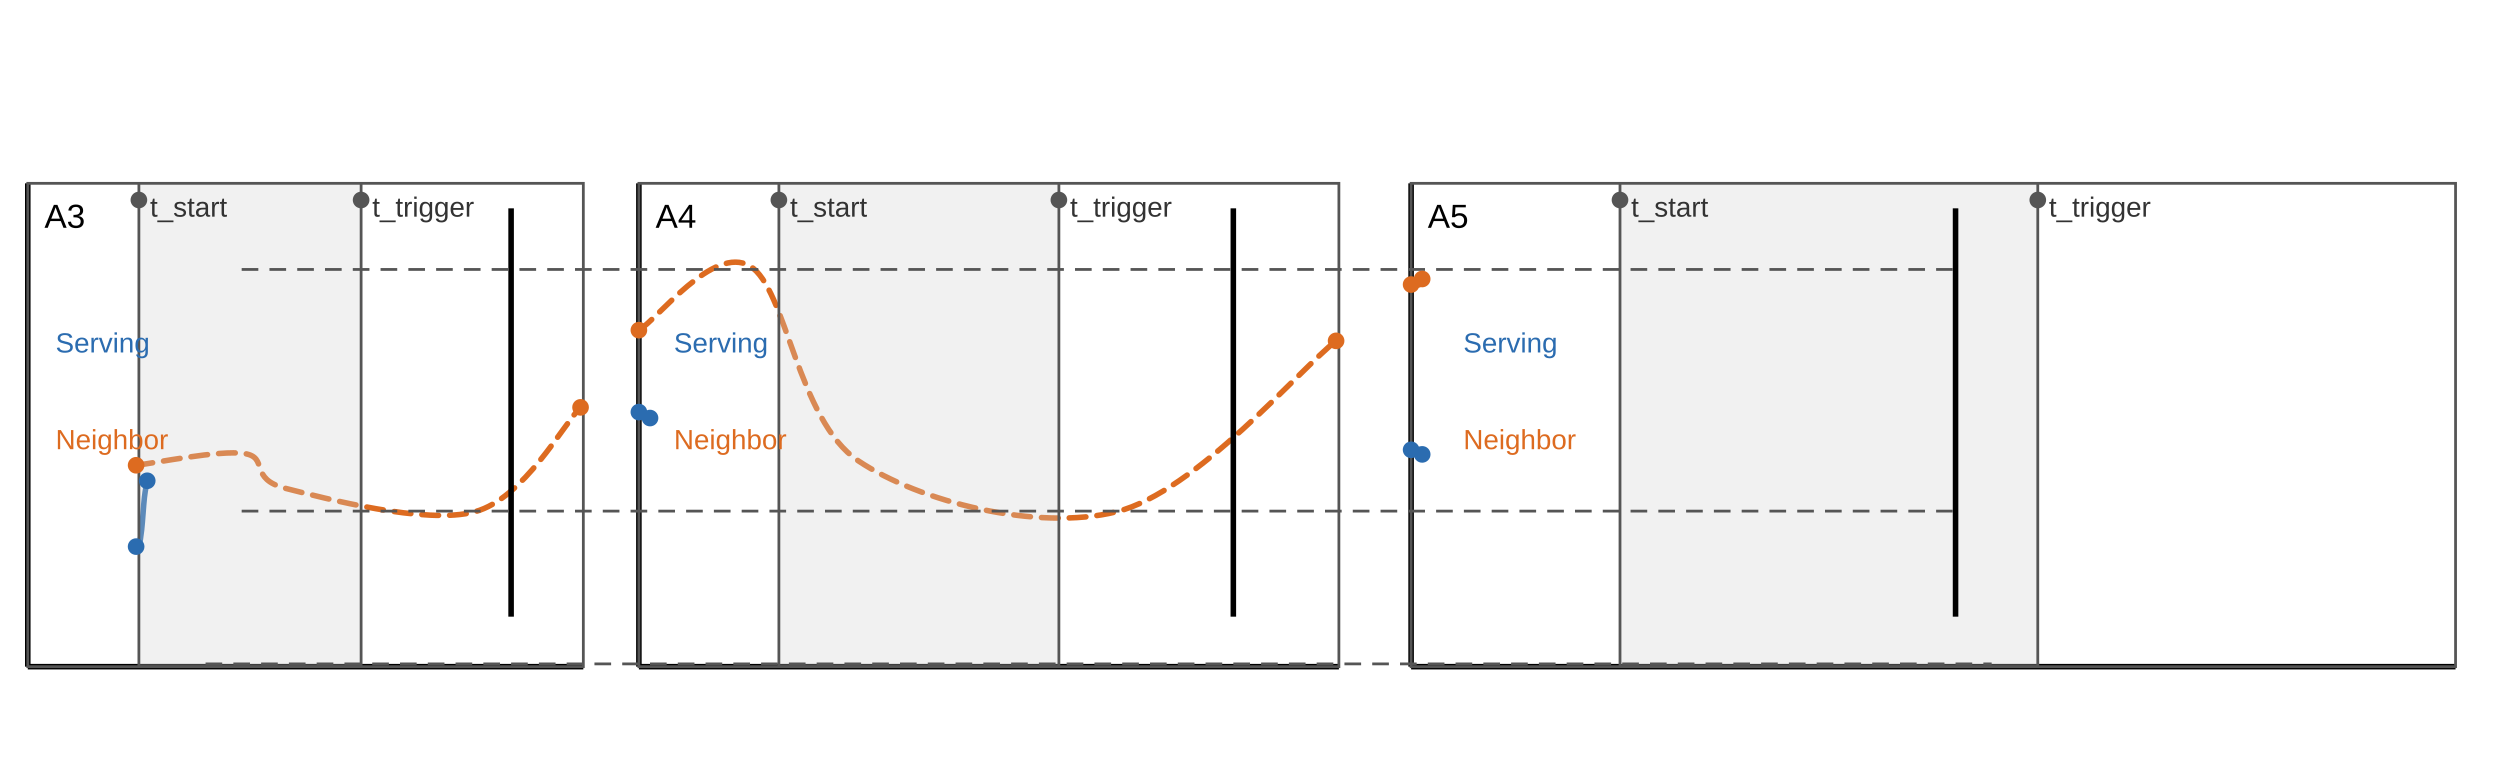
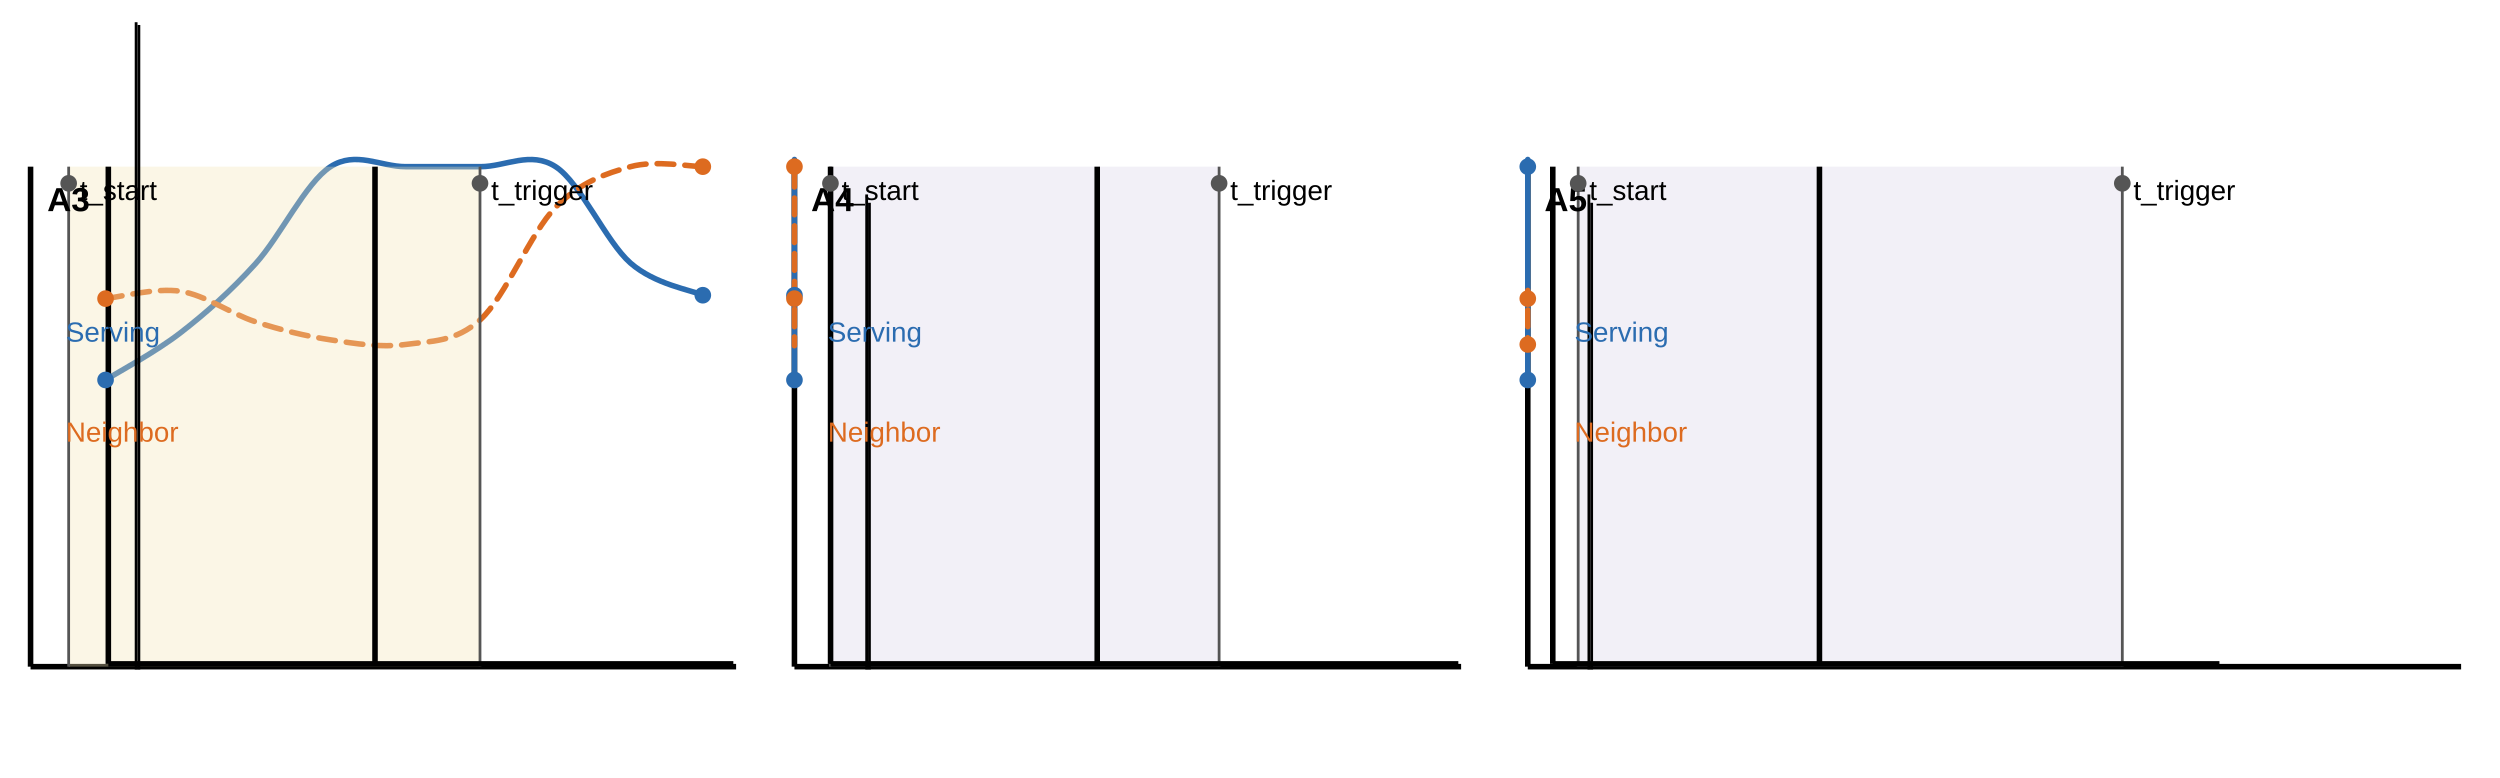
<svg xmlns="http://www.w3.org/2000/svg" baseProfile="full" height="280" version="1.1" width="900">
  <defs />
  <g id="figure_root">
    <g id="g_axes">
-       <line stroke="#000000" stroke-width="2" x1="10.0" x2="210.0" y1="240.0" y2="240.0" />
-       <line stroke="#000000" stroke-width="2" x1="10.0" x2="10.0" y1="240.0" y2="66.0" />
-       <line stroke="#000000" stroke-width="2" x1="230.0" x2="482.0" y1="240.0" y2="240.0" />
-       <line stroke="#000000" stroke-width="2" x1="230.0" x2="230.0" y1="240.0" y2="66.0" />
-       <line stroke="#000000" stroke-width="2" x1="508.0" x2="884.0" y1="240.0" y2="240.0" />
-       <line stroke="#000000" stroke-width="2" x1="508.0" x2="508.0" y1="240.0" y2="66.0" />
+       <line stroke="#000000" stroke-width="2.0" x1="11.0" x2="265.0" y1="240.0" y2="240.0" />
+       <line stroke="#000000" stroke-width="2.0" x1="11.0" x2="11.0" y1="240.0" y2="60.0" />
+       <line stroke="#000000" stroke-width="2.0" x1="286.0" x2="526.0" y1="240.0" y2="240.0" />
+       <line stroke="#000000" stroke-width="2.0" x1="286.0" x2="286.0" y1="240.0" y2="60.0" />
+       <line stroke="#000000" stroke-width="2.0" x1="550.0" x2="886.0" y1="240.0" y2="240.0" />
+       <line stroke="#000000" stroke-width="2.0" x1="550.0" x2="550.0" y1="240.0" y2="60.0" />
    </g>
    <g id="g_curves">
-       <path d="M 49.00 196.78 C 49.17 196.78 49.67 197.80 50.00 196.78 C 50.33 195.75 50.67 193.60 51.00 190.64 C 51.33 187.67 51.67 181.92 52.00 179.00 C 52.33 176.07 52.83 174.07 53.00 173.08" fill="none" id="curve_serving_A3" stroke="#2b6cb0" stroke-width="2" />
-       <path class="dashed" d="M 49.00 167.49 C 55.50 166.79 79.00 161.89 88.00 163.28 C 97.00 164.68 89.17 172.37 103.00 175.86 C 116.83 179.35 153.33 189.08 171.00 184.22 C 188.67 179.35 202.67 152.91 209.00 146.65" fill="none" id="curve_neighbor_A3" stroke="#dd6b20" stroke-dasharray="6,4" stroke-linecap="round" stroke-width="2" />
-       <path d="M 230.00 148.35 C 230.17 148.35 230.68 148.35 231.01 148.35 C 231.34 148.35 231.66 148.00 231.99 148.35 C 232.32 148.71 232.66 150.14 233.00 150.49 C 233.33 150.85 233.84 150.49 234.01 150.49" fill="none" id="curve_serving_A4" stroke="#2b6cb0" stroke-width="2" />
-       <path class="dashed" d="M 230.00 118.86 C 236.67 115.02 256.83 87.95 269.99 95.79 C 283.16 103.63 287.00 151.17 309.00 165.91 C 331.00 180.65 373.33 191.42 401.99 184.22 C 430.65 177.01 467.82 132.96 480.99 122.71" fill="none" id="curve_neighbor_A4" stroke="#dd6b20" stroke-dasharray="6,4" stroke-linecap="round" stroke-width="2" />
-       <path d="M 508.00 161.93 C 508.17 161.93 508.68 161.93 509.02 161.93 C 509.35 161.93 509.66 161.93 509.99 161.93 C 510.32 161.93 510.68 161.65 511.01 161.93 C 511.34 162.20 511.82 163.30 511.99 163.58" fill="none" id="curve_serving_A5" stroke="#2b6cb0" stroke-width="2" />
-       <path class="dashed" d="M 508.00 102.44 C 508.17 102.44 508.68 102.44 509.02 102.44 C 509.35 102.44 509.66 102.44 509.99 102.44 C 510.32 102.44 510.68 102.77 511.01 102.44 C 511.34 102.10 511.82 100.77 511.99 100.43" fill="none" id="curve_neighbor_A5" stroke="#dd6b20" stroke-dasharray="6,4" stroke-linecap="round" stroke-width="2" />
+       <path d="M 38.00 136.79 C 42.50 133.95 56.00 126.76 65.00 119.78 C 74.00 112.80 83.00 104.88 92.00 94.92 C 101.00 84.96 110.00 65.82 119.00 60.00 C 128.00 54.18 137.00 60.00 146.00 60.00 C 155.00 60.00 164.00 60.00 173.00 60.00 C 182.00 60.00 191.00 54.21 200.00 60.00 C 209.00 65.79 218.17 87.01 227.00 94.72 C 235.84 102.43 248.68 104.35 253.01 106.28" fill="none" id="curve_serving_A3" stroke="#2b6cb0" stroke-width="2" />
+       <path class="dashed" d="M 38.00 107.50 C 42.50 107.06 56.00 103.46 65.00 104.86 C 74.00 106.25 83.00 112.94 92.00 115.85 C 101.00 118.77 110.00 120.99 119.00 122.35 C 128.00 123.71 137.00 125.23 146.00 124.01 C 155.00 122.78 164.00 123.24 173.00 115.01 C 182.00 106.78 191.00 83.80 200.00 74.63 C 209.00 65.47 218.17 62.44 227.00 60.00 C 235.84 57.56 248.68 60.00 253.01 60.00" fill="none" id="curve_neighbor_A3" stroke="#dd6b20" stroke-dasharray="6,4" stroke-linecap="round" stroke-width="2" />
+       <path d="M 286.00 136.79 C 286.00 133.95 286.00 126.76 286.00 119.78 C 286.00 112.80 286.00 104.88 286.00 94.92 C 286.00 84.96 286.00 65.82 286.00 60.00 C 286.00 54.18 286.00 60.00 286.00 60.00 C 286.00 60.00 286.00 60.00 286.00 60.00 C 286.00 60.00 286.00 54.21 286.00 60.00 C 286.00 65.79 286.00 87.01 286.00 94.72 C 286.00 102.43 286.00 104.35 286.00 106.28" fill="none" id="curve_serving_A4" stroke="#2b6cb0" stroke-width="2" />
+       <path class="dashed" d="M 286.00 107.50 C 286.00 107.06 286.00 103.46 286.00 104.86 C 286.00 106.25 286.00 112.94 286.00 115.85 C 286.00 118.77 286.00 120.99 286.00 122.35 C 286.00 123.71 286.00 125.23 286.00 124.01 C 286.00 122.78 286.00 123.24 286.00 115.01 C 286.00 106.78 286.00 83.80 286.00 74.63 C 286.00 65.47 286.00 62.44 286.00 60.00 C 286.00 57.56 286.00 60.00 286.00 60.00" fill="none" id="curve_neighbor_A4" stroke="#dd6b20" stroke-dasharray="6,4" stroke-linecap="round" stroke-width="2" />
+       <path d="M 550.00 136.79 C 550.00 133.95 550.00 126.76 550.00 119.78 C 550.00 112.80 550.00 104.88 550.00 94.92 C 550.00 84.96 550.00 65.82 550.00 60.00 C 550.00 54.18 550.00 60.00 550.00 60.00" fill="none" id="curve_serving_A5" stroke="#2b6cb0" stroke-width="2" />
+       <path class="dashed" d="M 550.00 107.50 C 550.00 107.06 550.00 103.46 550.00 104.86 C 550.00 106.25 550.00 112.94 550.00 115.85 C 550.00 118.77 550.00 120.99 550.00 122.35 C 550.00 123.71 550.00 123.73 550.00 124.01" fill="none" id="curve_neighbor_A5" stroke="#dd6b20" stroke-dasharray="6,4" stroke-linecap="round" stroke-width="2" />
    </g>
    <g id="g_annotations">
-       <rect fill="#d0d0d0" fill-opacity="0.3" height="174.0" width="80.0" x="50.0" y="66.0" />
-       <line stroke="#555555" stroke-width="1" x1="50.0" x2="50.0" y1="240.0" y2="66.0" />
-       <line stroke="#555555" stroke-width="1" x1="130.0" x2="130.0" y1="240.0" y2="66.0" />
-       <rect fill="#d0d0d0" fill-opacity="0.3" height="174.0" width="100.8" x="280.4" y="66.0" />
-       <line stroke="#555555" stroke-width="1" x1="280.4" x2="280.4" y1="240.0" y2="66.0" />
-       <line stroke="#555555" stroke-width="1" x1="381.2" x2="381.2" y1="240.0" y2="66.0" />
-       <rect fill="#d0d0d0" fill-opacity="0.3" height="174.0" width="150.4" x="583.2" y="66.0" />
-       <line stroke="#555555" stroke-width="1" x1="583.2" x2="583.2" y1="240.0" y2="66.0" />
-       <line stroke="#555555" stroke-width="1" x1="733.6" x2="733.6" y1="240.0" y2="66.0" />
-       <line id="geom_line_00" stroke="#000000" stroke-width="2.0" x1="184.0" x2="184.0" y1="75.0" y2="222.0" />
-       <line id="geom_line_01" stroke="#000000" stroke-width="2.0" x1="444.0" x2="444.0" y1="75.0" y2="222.0" />
-       <line id="geom_line_02" stroke="#000000" stroke-width="2.0" x1="704.0" x2="704.0" y1="75.0" y2="222.0" />
-       <line class="dashed" id="geom_line_03" stroke="#555555" stroke-dasharray="6,4" stroke-width="1.0" x1="87.0" x2="704.0" y1="97.0" y2="97.0" />
-       <line class="dashed" id="geom_line_04" stroke="#555555" stroke-dasharray="6,4" stroke-width="1.0" x1="87.0" x2="704.0" y1="184.0" y2="184.0" />
-       <line class="dashed" id="geom_line_05" stroke="#555555" stroke-dasharray="6,4" stroke-width="1.0" x1="74.0" x2="717.0" y1="239.0" y2="239.0" />
-       <rect fill="none" height="174.0" id="geom_rect_00" stroke="#555555" stroke-width="1.0" width="200.0" x="10.0" y="66.0" />
-       <rect fill="none" height="174.0" id="geom_rect_01" stroke="#555555" stroke-width="1.0" width="252.0" x="230.0" y="66.0" />
-       <rect fill="none" height="174.0" id="geom_rect_02" stroke="#555555" stroke-width="1.0" width="376.0" x="508.0" y="66.0" />
+       <rect fill="#f2e6b8" fill-opacity="0.35" height="180.0" width="148.082" x="24.716" y="60.0" />
+       <line stroke="#555555" stroke-width="1.0" x1="24.716" x2="24.716" y1="240.0" y2="60.0" />
+       <line stroke="#555555" stroke-width="1.0" x1="172.798" x2="172.798" y1="240.0" y2="60.0" />
+       <rect fill="#d9d3e8" fill-opacity="0.35" height="180.0" width="139.92" x="298.96" y="60.0" />
+       <line stroke="#555555" stroke-width="1.0" x1="298.96" x2="298.96" y1="240.0" y2="60.0" />
+       <line stroke="#555555" stroke-width="1.0" x1="438.88" x2="438.88" y1="240.0" y2="60.0" />
+       <rect fill="#d9d3e8" fill-opacity="0.35" height="180.0" width="195.888" x="568.144" y="60.0" />
+       <line stroke="#555555" stroke-width="1.0" x1="568.144" x2="568.144" y1="240.0" y2="60.0" />
+       <line stroke="#555555" stroke-width="1.0" x1="764.032" x2="764.032" y1="240.0" y2="60.0" />
+       <line id="geom_line_00" stroke="#000000" stroke-width="2.0" x1="39.0" x2="264.0" y1="239.0" y2="239.0" />
+       <line id="geom_line_01" stroke="#000000" stroke-width="2.0" x1="299.0" x2="525.0" y1="239.0" y2="239.0" />
+       <line id="geom_line_02" stroke="#000000" stroke-width="2.0" x1="559.0" x2="799.0" y1="239.0" y2="239.0" />
+       <line id="geom_line_03" stroke="#000000" stroke-width="2.0" x1="39.0" x2="39.0" y1="60.0" y2="239.0" />
+       <line id="geom_line_04" stroke="#000000" stroke-width="2.0" x1="135.0" x2="135.0" y1="60.0" y2="239.0" />
+       <line id="geom_line_05" stroke="#000000" stroke-width="2.0" x1="299.0" x2="299.0" y1="60.0" y2="239.0" />
+       <line id="geom_line_06" stroke="#000000" stroke-width="2.0" x1="395.0" x2="395.0" y1="60.0" y2="239.0" />
+       <line id="geom_line_07" stroke="#000000" stroke-width="2.0" x1="559.0" x2="559.0" y1="60.0" y2="239.0" />
+       <line id="geom_line_08" stroke="#000000" stroke-width="2.0" x1="655.0" x2="655.0" y1="60.0" y2="239.0" />
+       <line id="geom_line_09" stroke="#000000" stroke-width="1.0" x1="49.0" x2="49.0" y1="8.0" y2="241.0" />
+       <line id="geom_line_10" stroke="#000000" stroke-width="1.0" x1="50.0" x2="50.0" y1="9.0" y2="241.0" />
+       <line id="geom_line_11" stroke="#000000" stroke-width="1.0" x1="312.0" x2="312.0" y1="70.0" y2="241.0" />
+       <line id="geom_line_12" stroke="#000000" stroke-width="1.0" x1="572.0" x2="572.0" y1="70.0" y2="241.0" />
+       <line id="geom_line_13" stroke="#000000" stroke-width="1.0" x1="313.0" x2="313.0" y1="73.0" y2="241.0" />
+       <line id="geom_line_14" stroke="#000000" stroke-width="1.0" x1="573.0" x2="573.0" y1="73.0" y2="241.0" />
    </g>
    <g id="g_text">
-       <text fill="#333333" font-family="Arial, sans-serif" font-size="10" id="txt_t_start_A3" text-anchor="start" x="54.0" y="78.0">t_start</text>
-       <text fill="#333333" font-family="Arial, sans-serif" font-size="10" id="txt_t_trigger_A3" text-anchor="start" x="134.0" y="78.0">t_trigger</text>
-       <text fill="#000000" font-family="Arial, sans-serif" font-size="12" id="txt_panel_A3" text-anchor="start" x="16.0" y="82.0">A3</text>
-       <text fill="#2b6cb0" font-family="Arial, sans-serif" font-size="10" id="txt_serving_A3" text-anchor="start" x="20.0" y="126.9">Serving</text>
-       <text fill="#dd6b20" font-family="Arial, sans-serif" font-size="10" id="txt_neighbor_A3" text-anchor="start" x="20.0" y="161.7">Neighbor</text>
-       <text fill="#333333" font-family="Arial, sans-serif" font-size="10" id="txt_t_start_A4" text-anchor="start" x="284.4" y="78.0">t_start</text>
-       <text fill="#333333" font-family="Arial, sans-serif" font-size="10" id="txt_t_trigger_A4" text-anchor="start" x="385.2" y="78.0">t_trigger</text>
-       <text fill="#000000" font-family="Arial, sans-serif" font-size="12" id="txt_panel_A4" text-anchor="start" x="236.0" y="82.0">A4</text>
-       <text fill="#2b6cb0" font-family="Arial, sans-serif" font-size="10" id="txt_serving_A4" text-anchor="start" x="242.6" y="126.9">Serving</text>
-       <text fill="#dd6b20" font-family="Arial, sans-serif" font-size="10" id="txt_neighbor_A4" text-anchor="start" x="242.6" y="161.7">Neighbor</text>
-       <text fill="#333333" font-family="Arial, sans-serif" font-size="10" id="txt_t_start_A5" text-anchor="start" x="587.2" y="78.0">t_start</text>
-       <text fill="#333333" font-family="Arial, sans-serif" font-size="10" id="txt_t_trigger_A5" text-anchor="start" x="737.6" y="78.0">t_trigger</text>
-       <text fill="#000000" font-family="Arial, sans-serif" font-size="12" id="txt_panel_A5" text-anchor="start" x="514.0" y="82.0">A5</text>
-       <text fill="#2b6cb0" font-family="Arial, sans-serif" font-size="10" id="txt_serving_A5" text-anchor="start" x="526.8" y="126.9">Serving</text>
-       <text fill="#dd6b20" font-family="Arial, sans-serif" font-size="10" id="txt_neighbor_A5" text-anchor="start" x="526.8" y="161.7">Neighbor</text>
+       <text dominant-baseline="alphabetic" fill="#000000" font-family="Arial, sans-serif" font-size="10" id="txt_t_start_A3" text-anchor="start" x="28.716" y="72.0">t_start</text>
+       <text dominant-baseline="alphabetic" fill="#000000" font-family="Arial, sans-serif" font-size="10" id="txt_t_trigger_A3" text-anchor="start" x="176.798" y="72.0">t_trigger</text>
+       <text dominant-baseline="alphabetic" fill="#000000" font-family="Arial, sans-serif" font-size="12" font-weight="bold" id="txt_panel_A3" text-anchor="start" x="17.0" y="76.0">A3</text>
+       <text dominant-baseline="alphabetic" fill="#2b6cb0" font-family="Arial, sans-serif" font-size="10" id="txt_serving_A3" text-anchor="start" x="23.7" y="123.0">Serving</text>
+       <text dominant-baseline="alphabetic" fill="#dd6b20" font-family="Arial, sans-serif" font-size="10" id="txt_neighbor_A3" text-anchor="start" x="23.7" y="159.0">Neighbor</text>
+       <text dominant-baseline="alphabetic" fill="#000000" font-family="Arial, sans-serif" font-size="10" id="txt_t_start_A4" text-anchor="start" x="302.96" y="72.0">t_start</text>
+       <text dominant-baseline="alphabetic" fill="#000000" font-family="Arial, sans-serif" font-size="10" id="txt_t_trigger_A4" text-anchor="start" x="442.88" y="72.0">t_trigger</text>
+       <text dominant-baseline="alphabetic" fill="#000000" font-family="Arial, sans-serif" font-size="12" font-weight="bold" id="txt_panel_A4" text-anchor="start" x="292.0" y="76.0">A4</text>
+       <text dominant-baseline="alphabetic" fill="#2b6cb0" font-family="Arial, sans-serif" font-size="10" id="txt_serving_A4" text-anchor="start" x="298.0" y="123.0">Serving</text>
+       <text dominant-baseline="alphabetic" fill="#dd6b20" font-family="Arial, sans-serif" font-size="10" id="txt_neighbor_A4" text-anchor="start" x="298.0" y="159.0">Neighbor</text>
+       <text dominant-baseline="alphabetic" fill="#000000" font-family="Arial, sans-serif" font-size="10" id="txt_t_start_A5" text-anchor="start" x="572.144" y="72.0">t_start</text>
+       <text dominant-baseline="alphabetic" fill="#000000" font-family="Arial, sans-serif" font-size="10" id="txt_t_trigger_A5" text-anchor="start" x="768.032" y="72.0">t_trigger</text>
+       <text dominant-baseline="alphabetic" fill="#000000" font-family="Arial, sans-serif" font-size="12" font-weight="bold" id="txt_panel_A5" text-anchor="start" x="556.0" y="76.0">A5</text>
+       <text dominant-baseline="alphabetic" fill="#2b6cb0" font-family="Arial, sans-serif" font-size="10" id="txt_serving_A5" text-anchor="start" x="566.8" y="123.0">Serving</text>
+       <text dominant-baseline="alphabetic" fill="#dd6b20" font-family="Arial, sans-serif" font-size="10" id="txt_neighbor_A5" text-anchor="start" x="566.8" y="159.0">Neighbor</text>
    </g>
    <g id="g_markers">
-       <circle cx="50.0" cy="72.0" fill="#555555" r="3" />
-       <circle cx="130.0" cy="72.0" fill="#555555" r="3" />
-       <circle cx="49.0" cy="196.778" fill="#2b6cb0" r="3" />
-       <circle cx="53.0" cy="173.08" fill="#2b6cb0" r="3" />
-       <circle cx="49.0" cy="167.494" fill="#dd6b20" r="3" />
-       <circle cx="209.0" cy="146.649" fill="#dd6b20" r="3" />
-       <circle cx="280.4" cy="72.0" fill="#555555" r="3" />
-       <circle cx="381.2" cy="72.0" fill="#555555" r="3" />
-       <circle cx="230.0" cy="148.354" fill="#2b6cb0" r="3" />
-       <circle cx="234.007" cy="150.494" fill="#2b6cb0" r="3" />
-       <circle cx="230.0" cy="118.861" fill="#dd6b20" r="3" />
-       <circle cx="480.992" cy="122.707" fill="#dd6b20" r="3" />
-       <circle cx="583.2" cy="72.0" fill="#555555" r="3" />
-       <circle cx="733.6" cy="72.0" fill="#555555" r="3" />
-       <circle cx="508.0" cy="161.926" fill="#2b6cb0" r="3" />
-       <circle cx="511.986" cy="163.579" fill="#2b6cb0" r="3" />
-       <circle cx="508.0" cy="102.436" fill="#dd6b20" r="3" />
-       <circle cx="511.986" cy="100.435" fill="#dd6b20" r="3" />
+       <circle cx="24.716" cy="66.0" fill="#555555" r="3" />
+       <circle cx="172.798" cy="66.0" fill="#555555" r="3" />
+       <circle cx="38" cy="136.788" fill="#2b6cb0" r="3" />
+       <circle cx="253.011" cy="106.278" fill="#2b6cb0" r="3" />
+       <circle cx="38" cy="107.502" fill="#dd6b20" r="3" />
+       <circle cx="253.011" cy="60.0" fill="#dd6b20" r="3" />
+       <circle cx="298.96" cy="66.0" fill="#555555" r="3" />
+       <circle cx="438.88" cy="66.0" fill="#555555" r="3" />
+       <circle cx="286.0" cy="136.788" fill="#2b6cb0" r="3" />
+       <circle cx="286.0" cy="106.278" fill="#2b6cb0" r="3" />
+       <circle cx="286.0" cy="107.502" fill="#dd6b20" r="3" />
+       <circle cx="286.0" cy="60.0" fill="#dd6b20" r="3" />
+       <circle cx="568.144" cy="66.0" fill="#555555" r="3" />
+       <circle cx="764.032" cy="66.0" fill="#555555" r="3" />
+       <circle cx="550.0" cy="136.788" fill="#2b6cb0" r="3" />
+       <circle cx="550.0" cy="60.0" fill="#2b6cb0" r="3" />
+       <circle cx="550.0" cy="107.502" fill="#dd6b20" r="3" />
+       <circle cx="550.0" cy="124.008" fill="#dd6b20" r="3" />
    </g>
  </g>
</svg>
